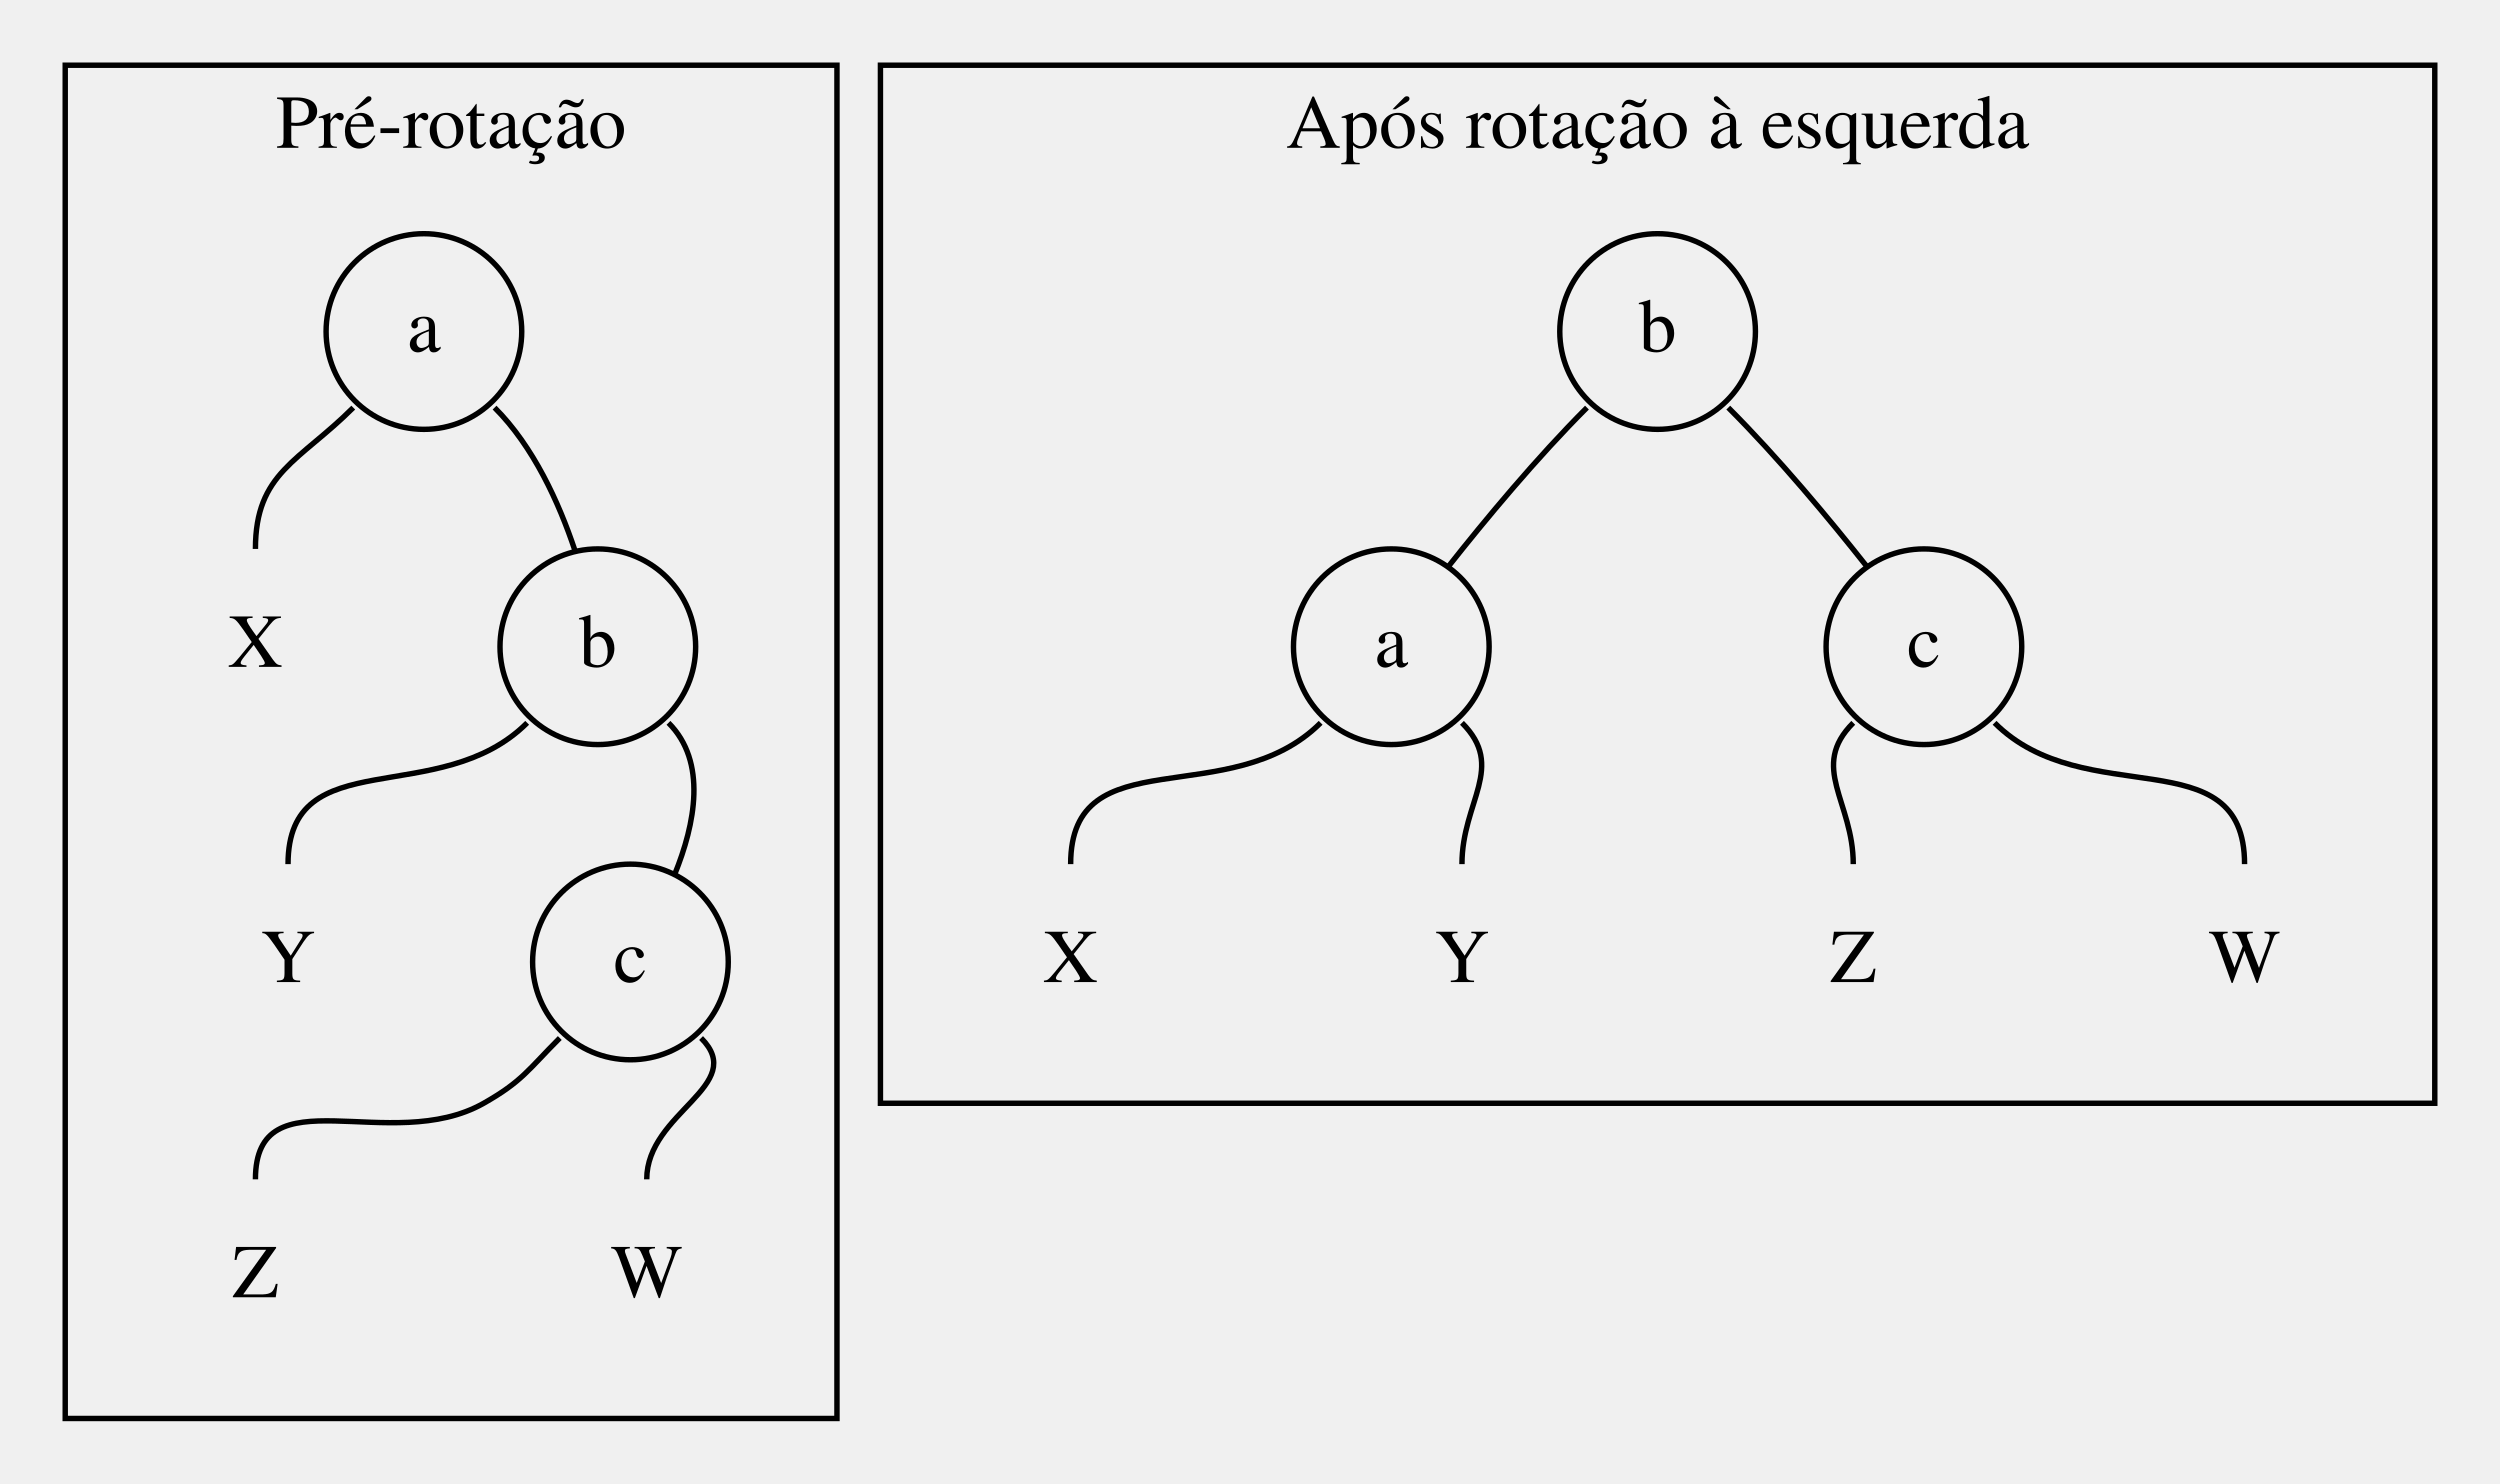
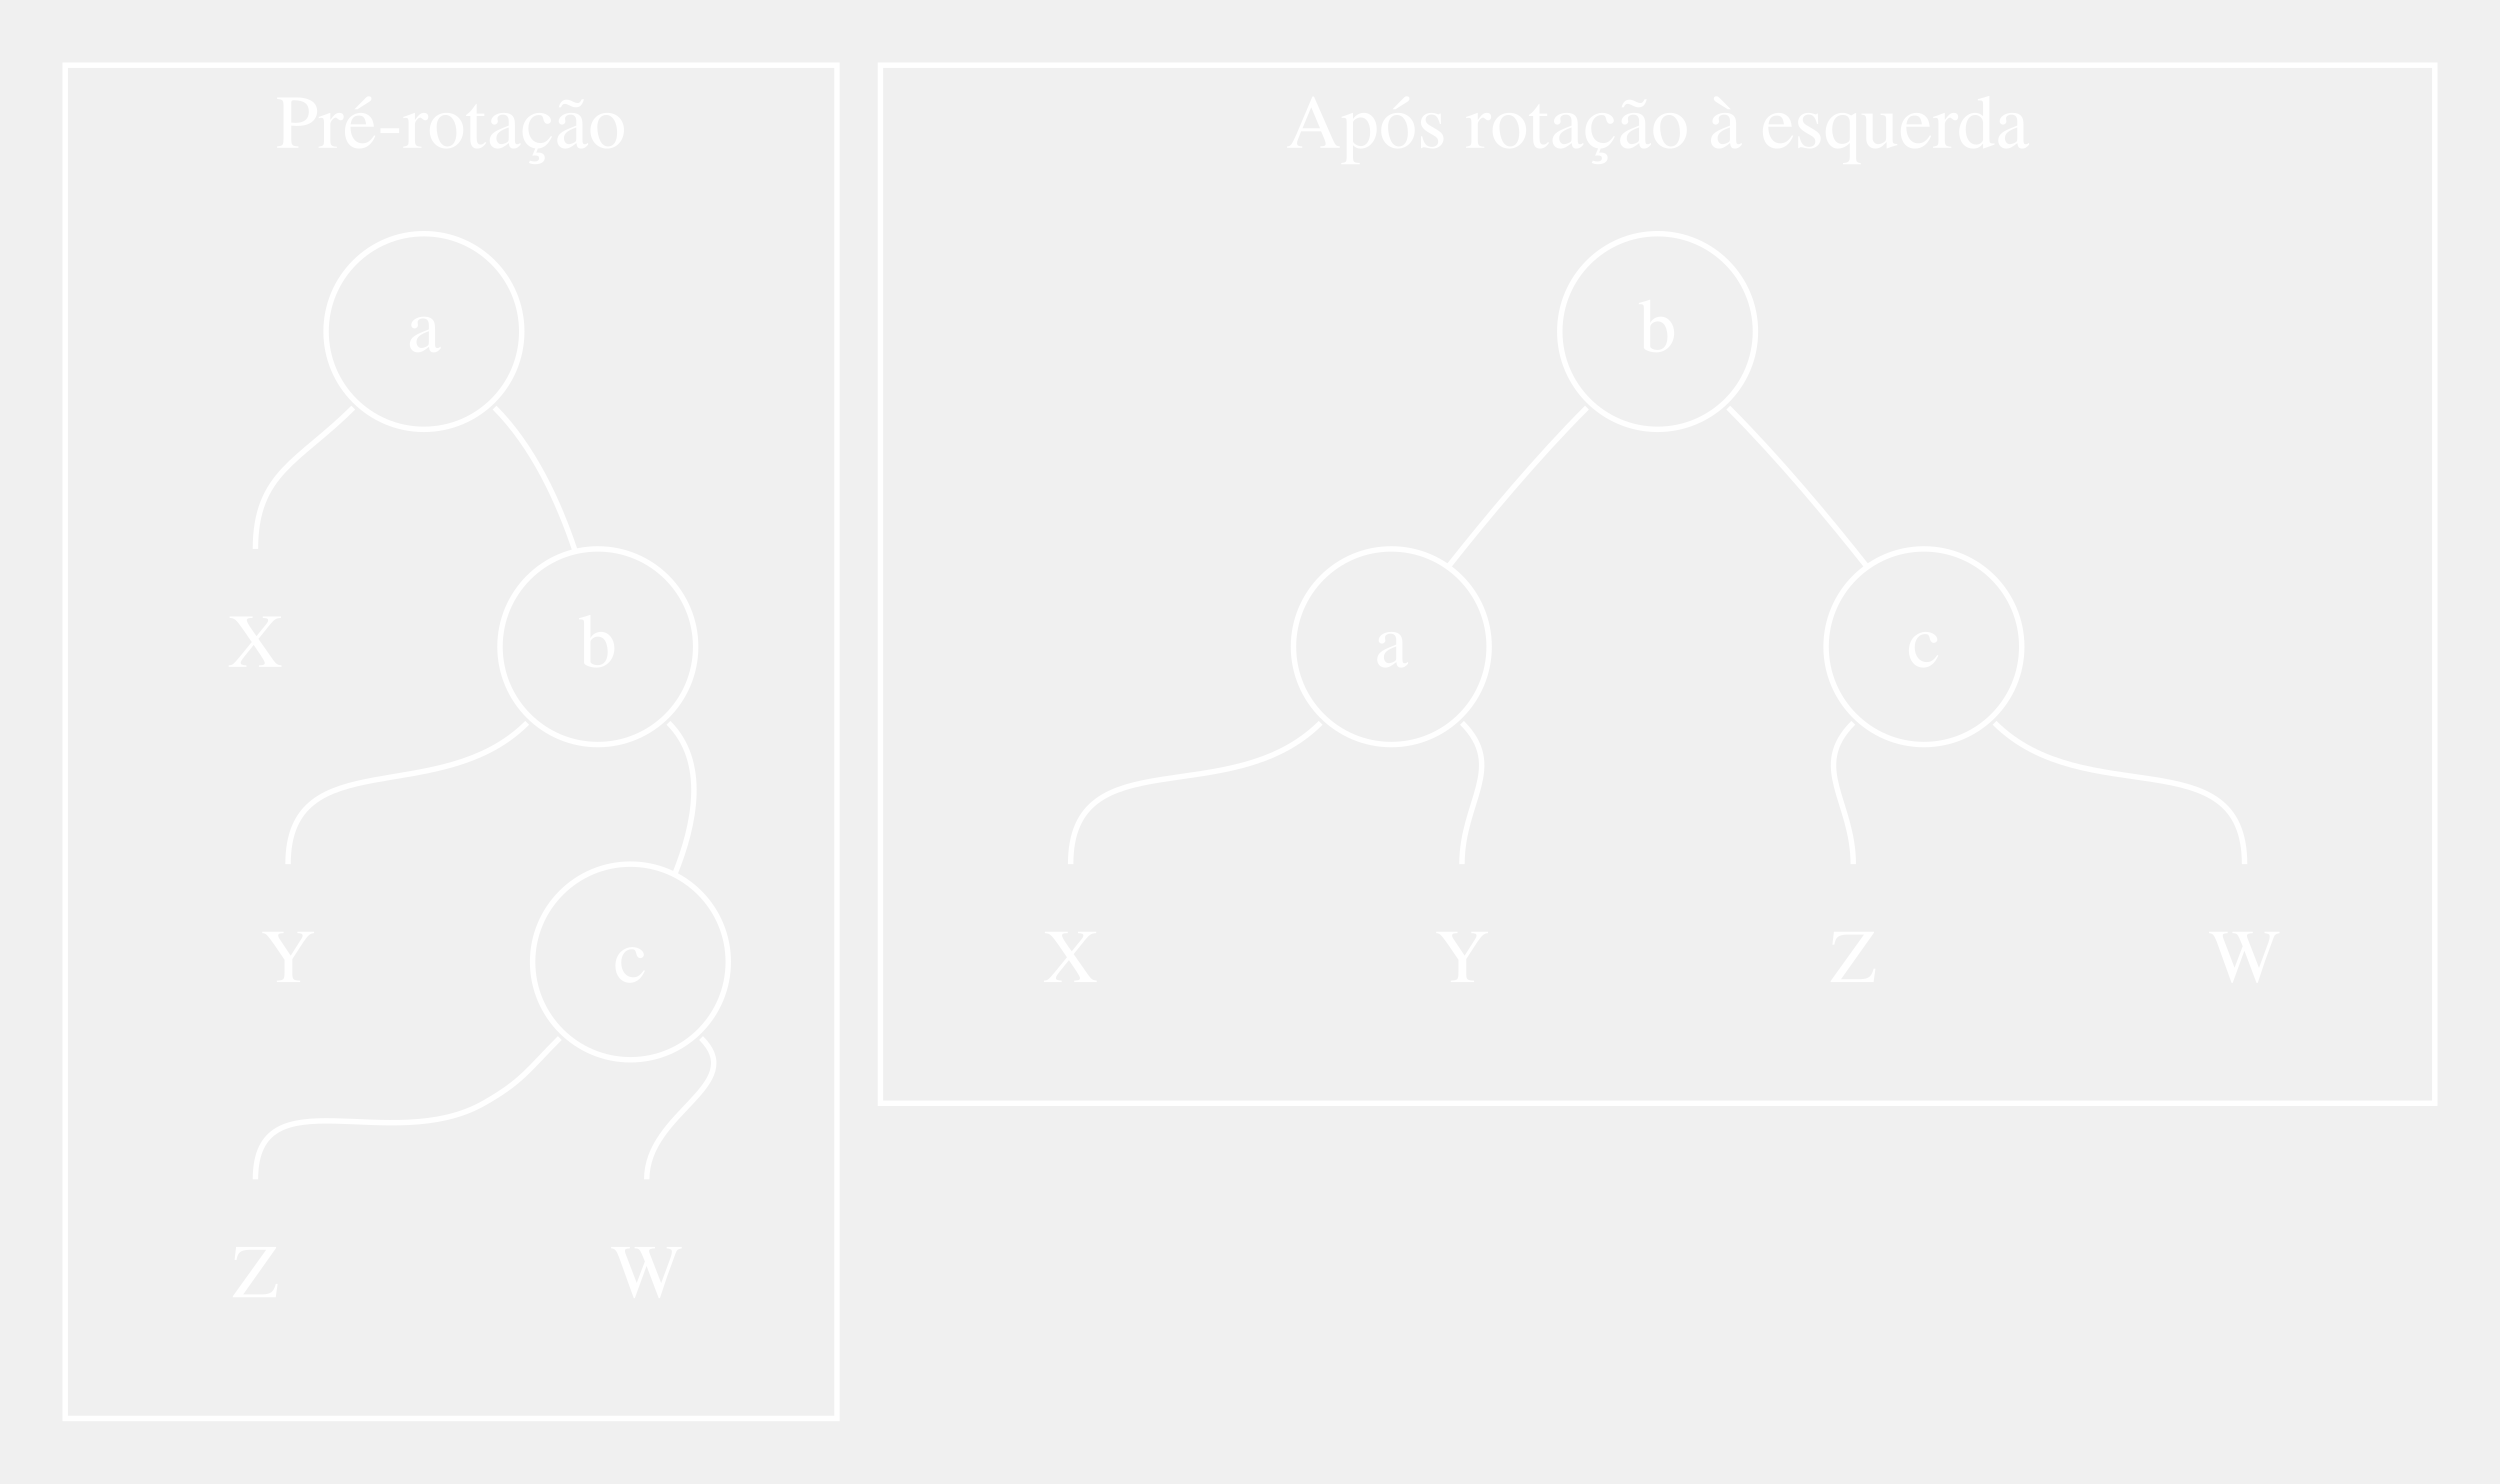
<svg xmlns="http://www.w3.org/2000/svg" width="460pt" height="273pt" viewBox="0.00 0.00 460.00 273.00">
  <g id="graph0" class="graph" transform="scale(1 1) rotate(0) translate(4 269)">
    <polygon fill="transparent" stroke="transparent" points="-4,4 -4,-269 456,-269 456,4 -4,4" />
    <g id="clust1" class="cluster">
-       <polygon fill="transparent" stroke="black" points="8,-8 8,-257 150,-257 150,-8 8,-8" />
-       <text text-anchor="middle" x="79" y="-241.8" font-family="Times,serif" font-size="14.00">Pré-rotação</text>
+       <polygon fill="transparent" stroke="white" points="8,-8 8,-257 150,-257 150,-8 8,-8" />
+       <text text-anchor="middle" x="79" y="-241.8" font-family="Times,serif" font-size="14.00" fill="white">Pré-rotação</text>
    </g>
    <g id="clust2" class="cluster">
-       <polygon fill="transparent" stroke="black" points="158,-66 158,-257 444,-257 444,-66 158,-66" />
-       <text text-anchor="middle" x="301" y="-241.8" font-family="Times,serif" font-size="14.00">Após rotação à esquerda</text>
+       <polygon fill="transparent" stroke="white" points="158,-66 158,-257 444,-257 444,-66 158,-66" />
+       <text text-anchor="middle" x="301" y="-241.8" font-family="Times,serif" font-size="14.00" fill="white">Após rotação à esquerda</text>
    </g>
    <g id="node1" class="node">
-       <ellipse fill="none" stroke="black" cx="74" cy="-208" rx="18" ry="18" />
-       <text text-anchor="middle" x="74" y="-204.3" font-family="Times,serif" font-size="14.00">a</text>
+       <ellipse fill="none" stroke="white" cx="74" cy="-208" rx="18" ry="18" />
+       <text text-anchor="middle" x="74" y="-204.3" font-family="Times,serif" font-size="14.00" fill="white">a</text>
    </g>
    <g id="node2" class="node">
-       <ellipse fill="none" stroke="black" cx="106" cy="-150" rx="18" ry="18" />
-       <text text-anchor="middle" x="106" y="-146.3" font-family="Times,serif" font-size="14.00">b</text>
+       <ellipse fill="none" stroke="white" cx="106" cy="-150" rx="18" ry="18" />
+       <text text-anchor="middle" x="106" y="-146.3" font-family="Times,serif" font-size="14.00" fill="white">b</text>
    </g>
    <g id="edge2" class="edge">
-       <path fill="none" stroke="black" d="M87,-194C94.16,-186.84 98.84,-176.53 101.76,-167.8" />
+       <path fill="none" stroke="white" d="M87,-194C94.16,-186.84 98.84,-176.53 101.76,-167.8" />
    </g>
    <g id="node4" class="node">
-       <text text-anchor="middle" x="43" y="-146.3" font-family="Times,serif" font-size="14.00">X</text>
+       <text text-anchor="middle" x="43" y="-146.3" font-family="Times,serif" font-size="14.00" fill="white">X</text>
    </g>
    <g id="edge1" class="edge">
-       <path fill="none" stroke="black" d="M61,-194C51.06,-184.06 43,-182.05 43,-168" />
+       <path fill="none" stroke="white" d="M61,-194C51.06,-184.06 43,-182.05 43,-168" />
    </g>
    <g id="node3" class="node">
-       <ellipse fill="none" stroke="black" cx="112" cy="-92" rx="18" ry="18" />
-       <text text-anchor="middle" x="112" y="-88.3" font-family="Times,serif" font-size="14.00">c</text>
+       <ellipse fill="none" stroke="white" cx="112" cy="-92" rx="18" ry="18" />
+       <text text-anchor="middle" x="112" y="-88.3" font-family="Times,serif" font-size="14.00" fill="white">c</text>
    </g>
    <g id="edge4" class="edge">
-       <path fill="none" stroke="black" d="M119,-136C126.17,-128.83 123.91,-117.39 120.14,-108.11" />
+       <path fill="none" stroke="white" d="M119,-136C126.17,-128.83 123.91,-117.39 120.14,-108.11" />
    </g>
    <g id="node5" class="node">
-       <text text-anchor="middle" x="49" y="-88.3" font-family="Times,serif" font-size="14.00">Y</text>
+       <text text-anchor="middle" x="49" y="-88.3" font-family="Times,serif" font-size="14.00" fill="white">Y</text>
    </g>
    <g id="edge3" class="edge">
-       <path fill="none" stroke="black" d="M93,-136C76.94,-119.94 49,-132.71 49,-110" />
+       <path fill="none" stroke="white" d="M93,-136C76.94,-119.94 49,-132.71 49,-110" />
    </g>
    <g id="node6" class="node">
-       <text text-anchor="middle" x="43" y="-30.3" font-family="Times,serif" font-size="14.00">Z</text>
+       <text text-anchor="middle" x="43" y="-30.3" font-family="Times,serif" font-size="14.00" fill="white">Z</text>
    </g>
    <g id="edge5" class="edge">
-       <path fill="none" stroke="black" d="M99,-78C93.21,-72.21 92.13,-70.04 85,-66 67.88,-56.31 43,-71.68 43,-52" />
+       <path fill="none" stroke="white" d="M99,-78C93.21,-72.21 92.13,-70.04 85,-66 67.88,-56.31 43,-71.68 43,-52" />
    </g>
    <g id="node7" class="node">
-       <text text-anchor="middle" x="115" y="-30.3" font-family="Times,serif" font-size="14.00">W</text>
+       <text text-anchor="middle" x="115" y="-30.3" font-family="Times,serif" font-size="14.00" fill="white">W</text>
    </g>
    <g id="edge6" class="edge">
-       <path fill="none" stroke="black" d="M125,-78C133.75,-69.25 115,-64.38 115,-52" />
+       <path fill="none" stroke="white" d="M125,-78C133.75,-69.25 115,-64.38 115,-52" />
    </g>
    <g id="node8" class="node">
-       <ellipse fill="none" stroke="black" cx="252" cy="-150" rx="18" ry="18" />
-       <text text-anchor="middle" x="252" y="-146.3" font-family="Times,serif" font-size="14.00">a</text>
+       <ellipse fill="none" stroke="white" cx="252" cy="-150" rx="18" ry="18" />
+       <text text-anchor="middle" x="252" y="-146.3" font-family="Times,serif" font-size="14.00" fill="white">a</text>
    </g>
    <g id="node11" class="node">
-       <text text-anchor="middle" x="193" y="-88.3" font-family="Times,serif" font-size="14.00">X</text>
+       <text text-anchor="middle" x="193" y="-88.3" font-family="Times,serif" font-size="14.00" fill="white">X</text>
    </g>
    <g id="edge9" class="edge">
-       <path fill="none" stroke="black" d="M239,-136C222.39,-119.39 193,-133.48 193,-110" />
+       <path fill="none" stroke="white" d="M239,-136C222.39,-119.39 193,-133.48 193,-110" />
    </g>
    <g id="node12" class="node">
-       <text text-anchor="middle" x="265" y="-88.3" font-family="Times,serif" font-size="14.00">Y</text>
+       <text text-anchor="middle" x="265" y="-88.3" font-family="Times,serif" font-size="14.00" fill="white">Y</text>
    </g>
    <g id="edge10" class="edge">
-       <path fill="none" stroke="black" d="M265,-136C273.17,-127.83 265,-121.56 265,-110" />
+       <path fill="none" stroke="white" d="M265,-136C273.17,-127.83 265,-121.56 265,-110" />
    </g>
    <g id="node9" class="node">
-       <ellipse fill="none" stroke="black" cx="301" cy="-208" rx="18" ry="18" />
-       <text text-anchor="middle" x="301" y="-204.3" font-family="Times,serif" font-size="14.00">b</text>
+       <ellipse fill="none" stroke="white" cx="301" cy="-208" rx="18" ry="18" />
+       <text text-anchor="middle" x="301" y="-204.3" font-family="Times,serif" font-size="14.00" fill="white">b</text>
    </g>
    <g id="edge7" class="edge">
-       <path fill="none" stroke="black" d="M288,-194C278.77,-184.77 269.34,-173.43 262.45,-164.7" />
+       <path fill="none" stroke="white" d="M288,-194C278.77,-184.77 269.34,-173.43 262.45,-164.7" />
    </g>
    <g id="node10" class="node">
-       <ellipse fill="none" stroke="black" cx="350" cy="-150" rx="18" ry="18" />
-       <text text-anchor="middle" x="350" y="-146.3" font-family="Times,serif" font-size="14.00">c</text>
+       <ellipse fill="none" stroke="white" cx="350" cy="-150" rx="18" ry="18" />
+       <text text-anchor="middle" x="350" y="-146.3" font-family="Times,serif" font-size="14.00" fill="white">c</text>
    </g>
    <g id="edge8" class="edge">
-       <path fill="none" stroke="black" d="M314,-194C323.23,-184.77 332.66,-173.43 339.55,-164.7" />
+       <path fill="none" stroke="white" d="M314,-194C323.23,-184.77 332.66,-173.43 339.55,-164.7" />
    </g>
    <g id="node13" class="node">
-       <text text-anchor="middle" x="337" y="-88.3" font-family="Times,serif" font-size="14.00">Z</text>
+       <text text-anchor="middle" x="337" y="-88.3" font-family="Times,serif" font-size="14.00" fill="white">Z</text>
    </g>
    <g id="edge11" class="edge">
-       <path fill="none" stroke="black" d="M337,-136C328.83,-127.83 337,-121.56 337,-110" />
+       <path fill="none" stroke="white" d="M337,-136C328.83,-127.83 337,-121.56 337,-110" />
    </g>
    <g id="node14" class="node">
-       <text text-anchor="middle" x="409" y="-88.3" font-family="Times,serif" font-size="14.00">W</text>
+       <text text-anchor="middle" x="409" y="-88.3" font-family="Times,serif" font-size="14.00" fill="white">W</text>
    </g>
    <g id="edge12" class="edge">
-       <path fill="none" stroke="black" d="M363,-136C379.61,-119.39 409,-133.48 409,-110" />
+       <path fill="none" stroke="white" d="M363,-136C379.61,-119.39 409,-133.48 409,-110" />
    </g>
  </g>
</svg>
